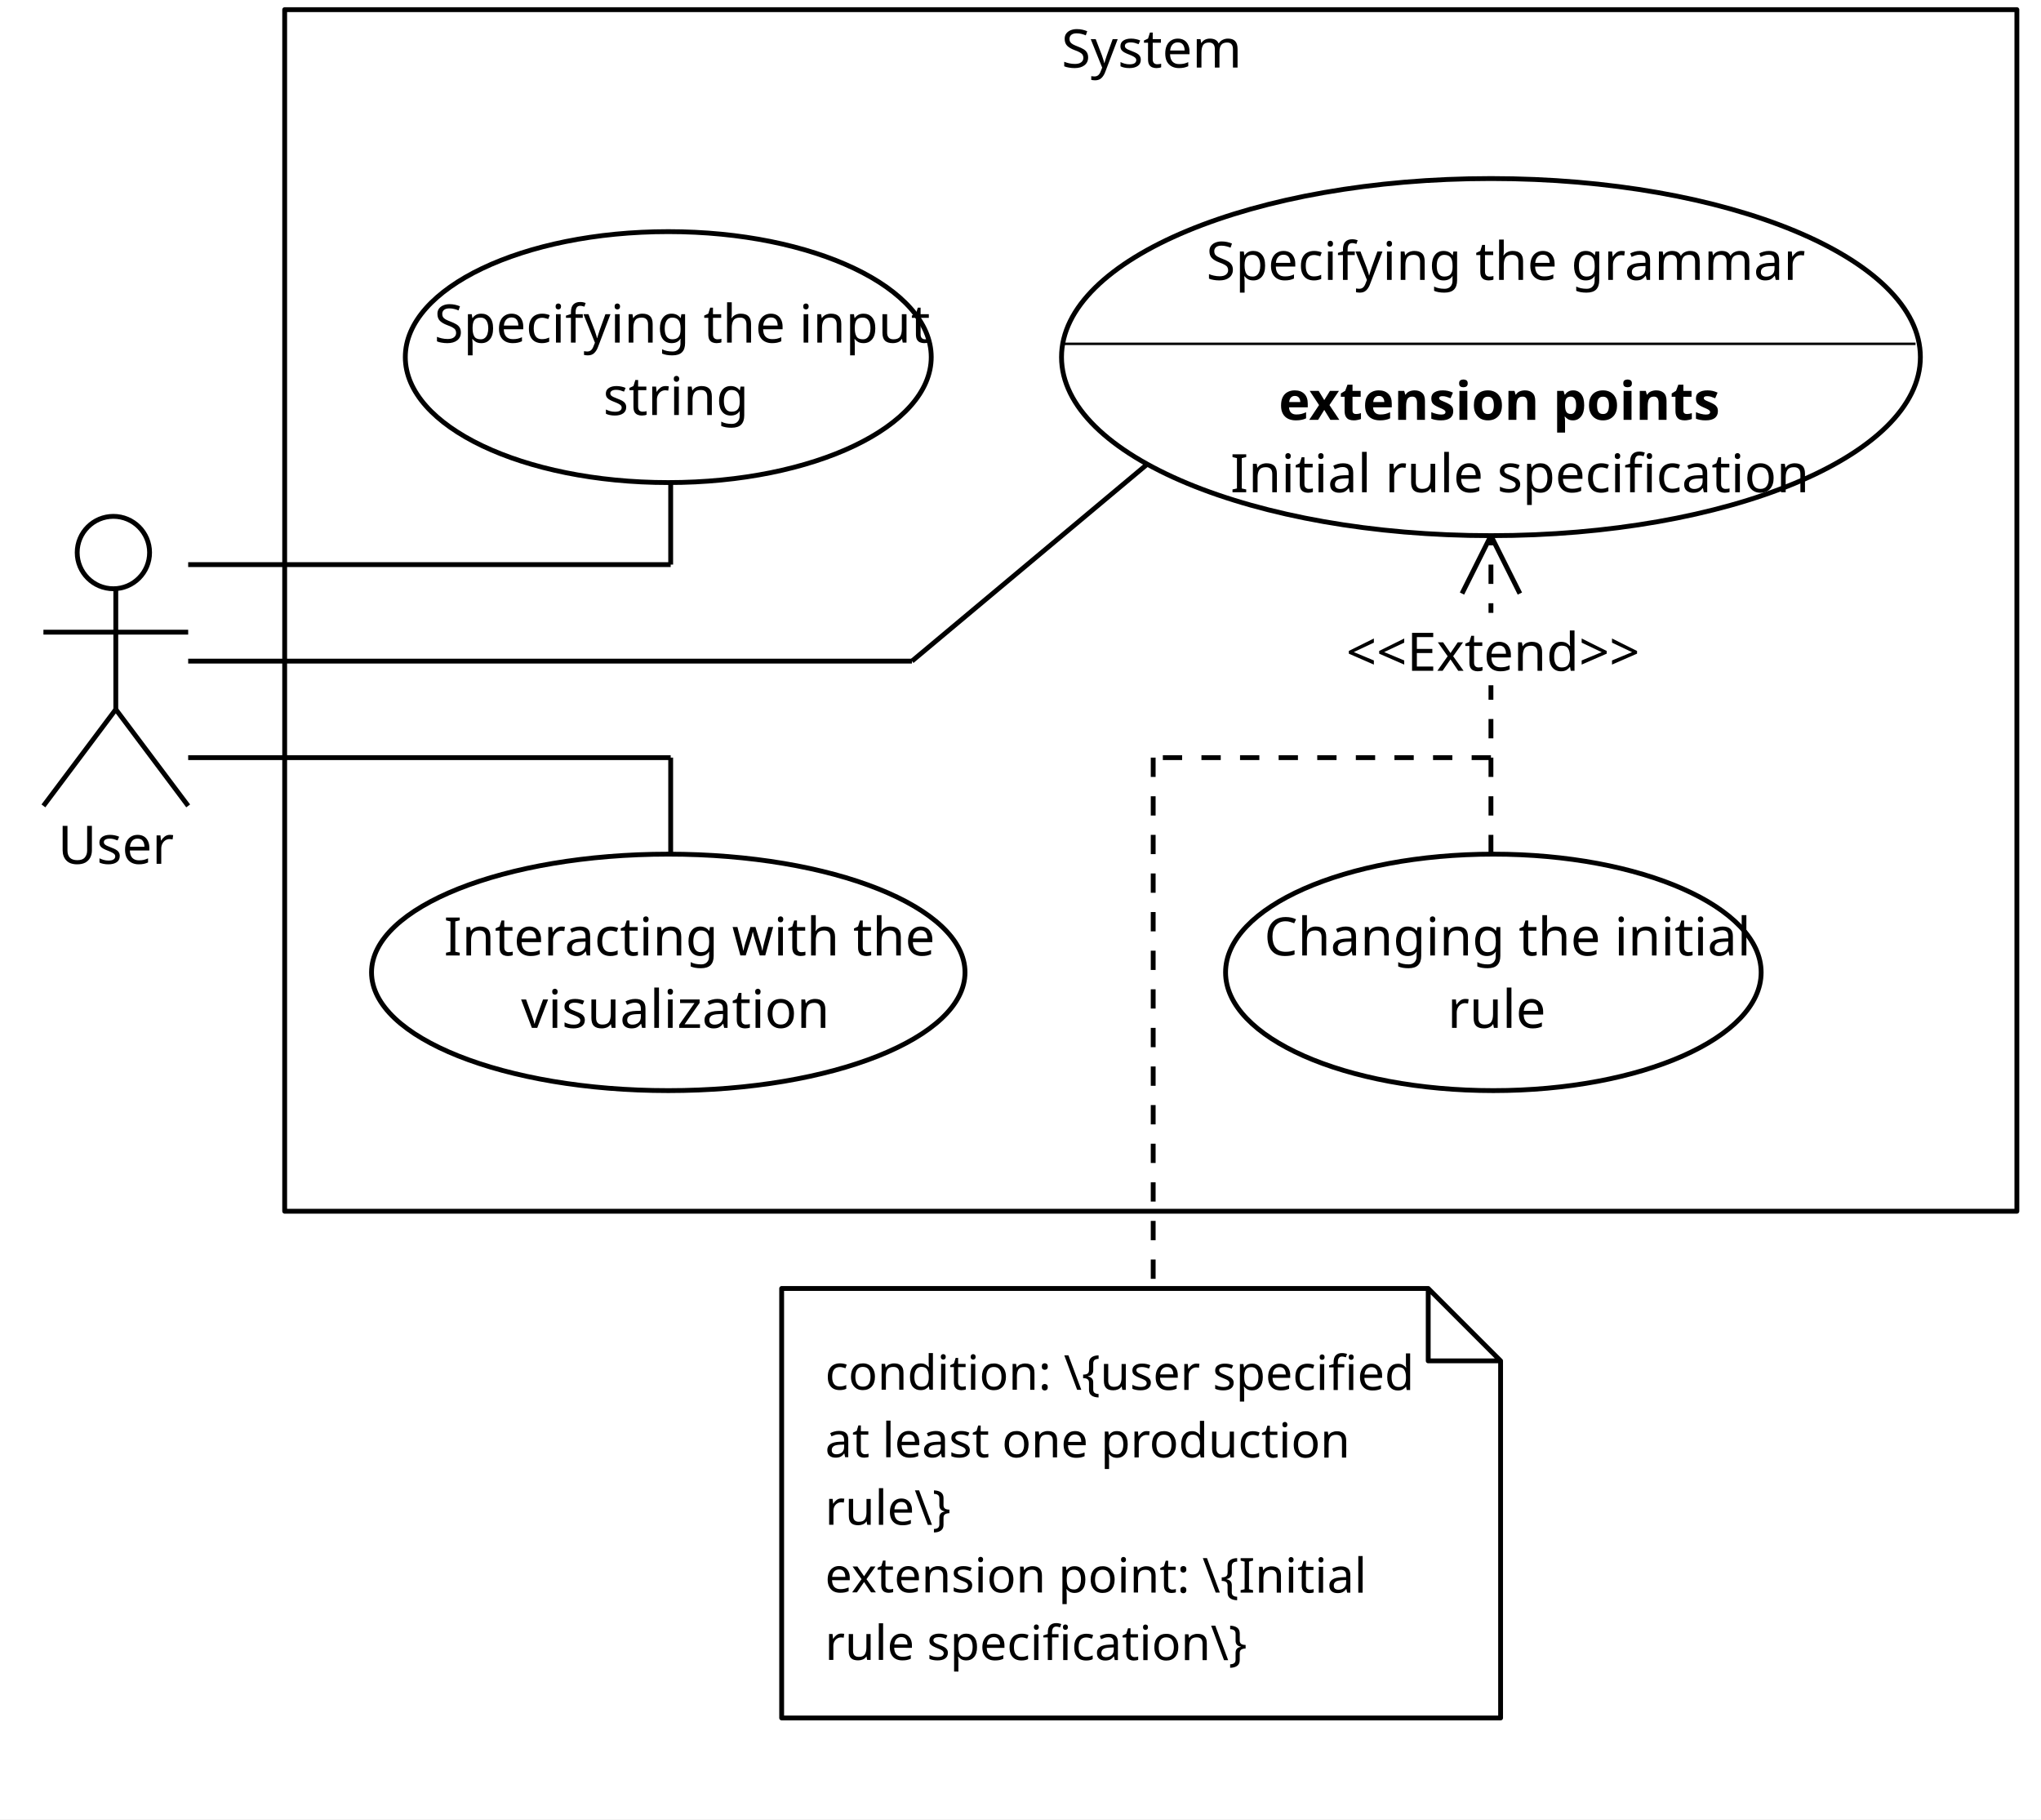
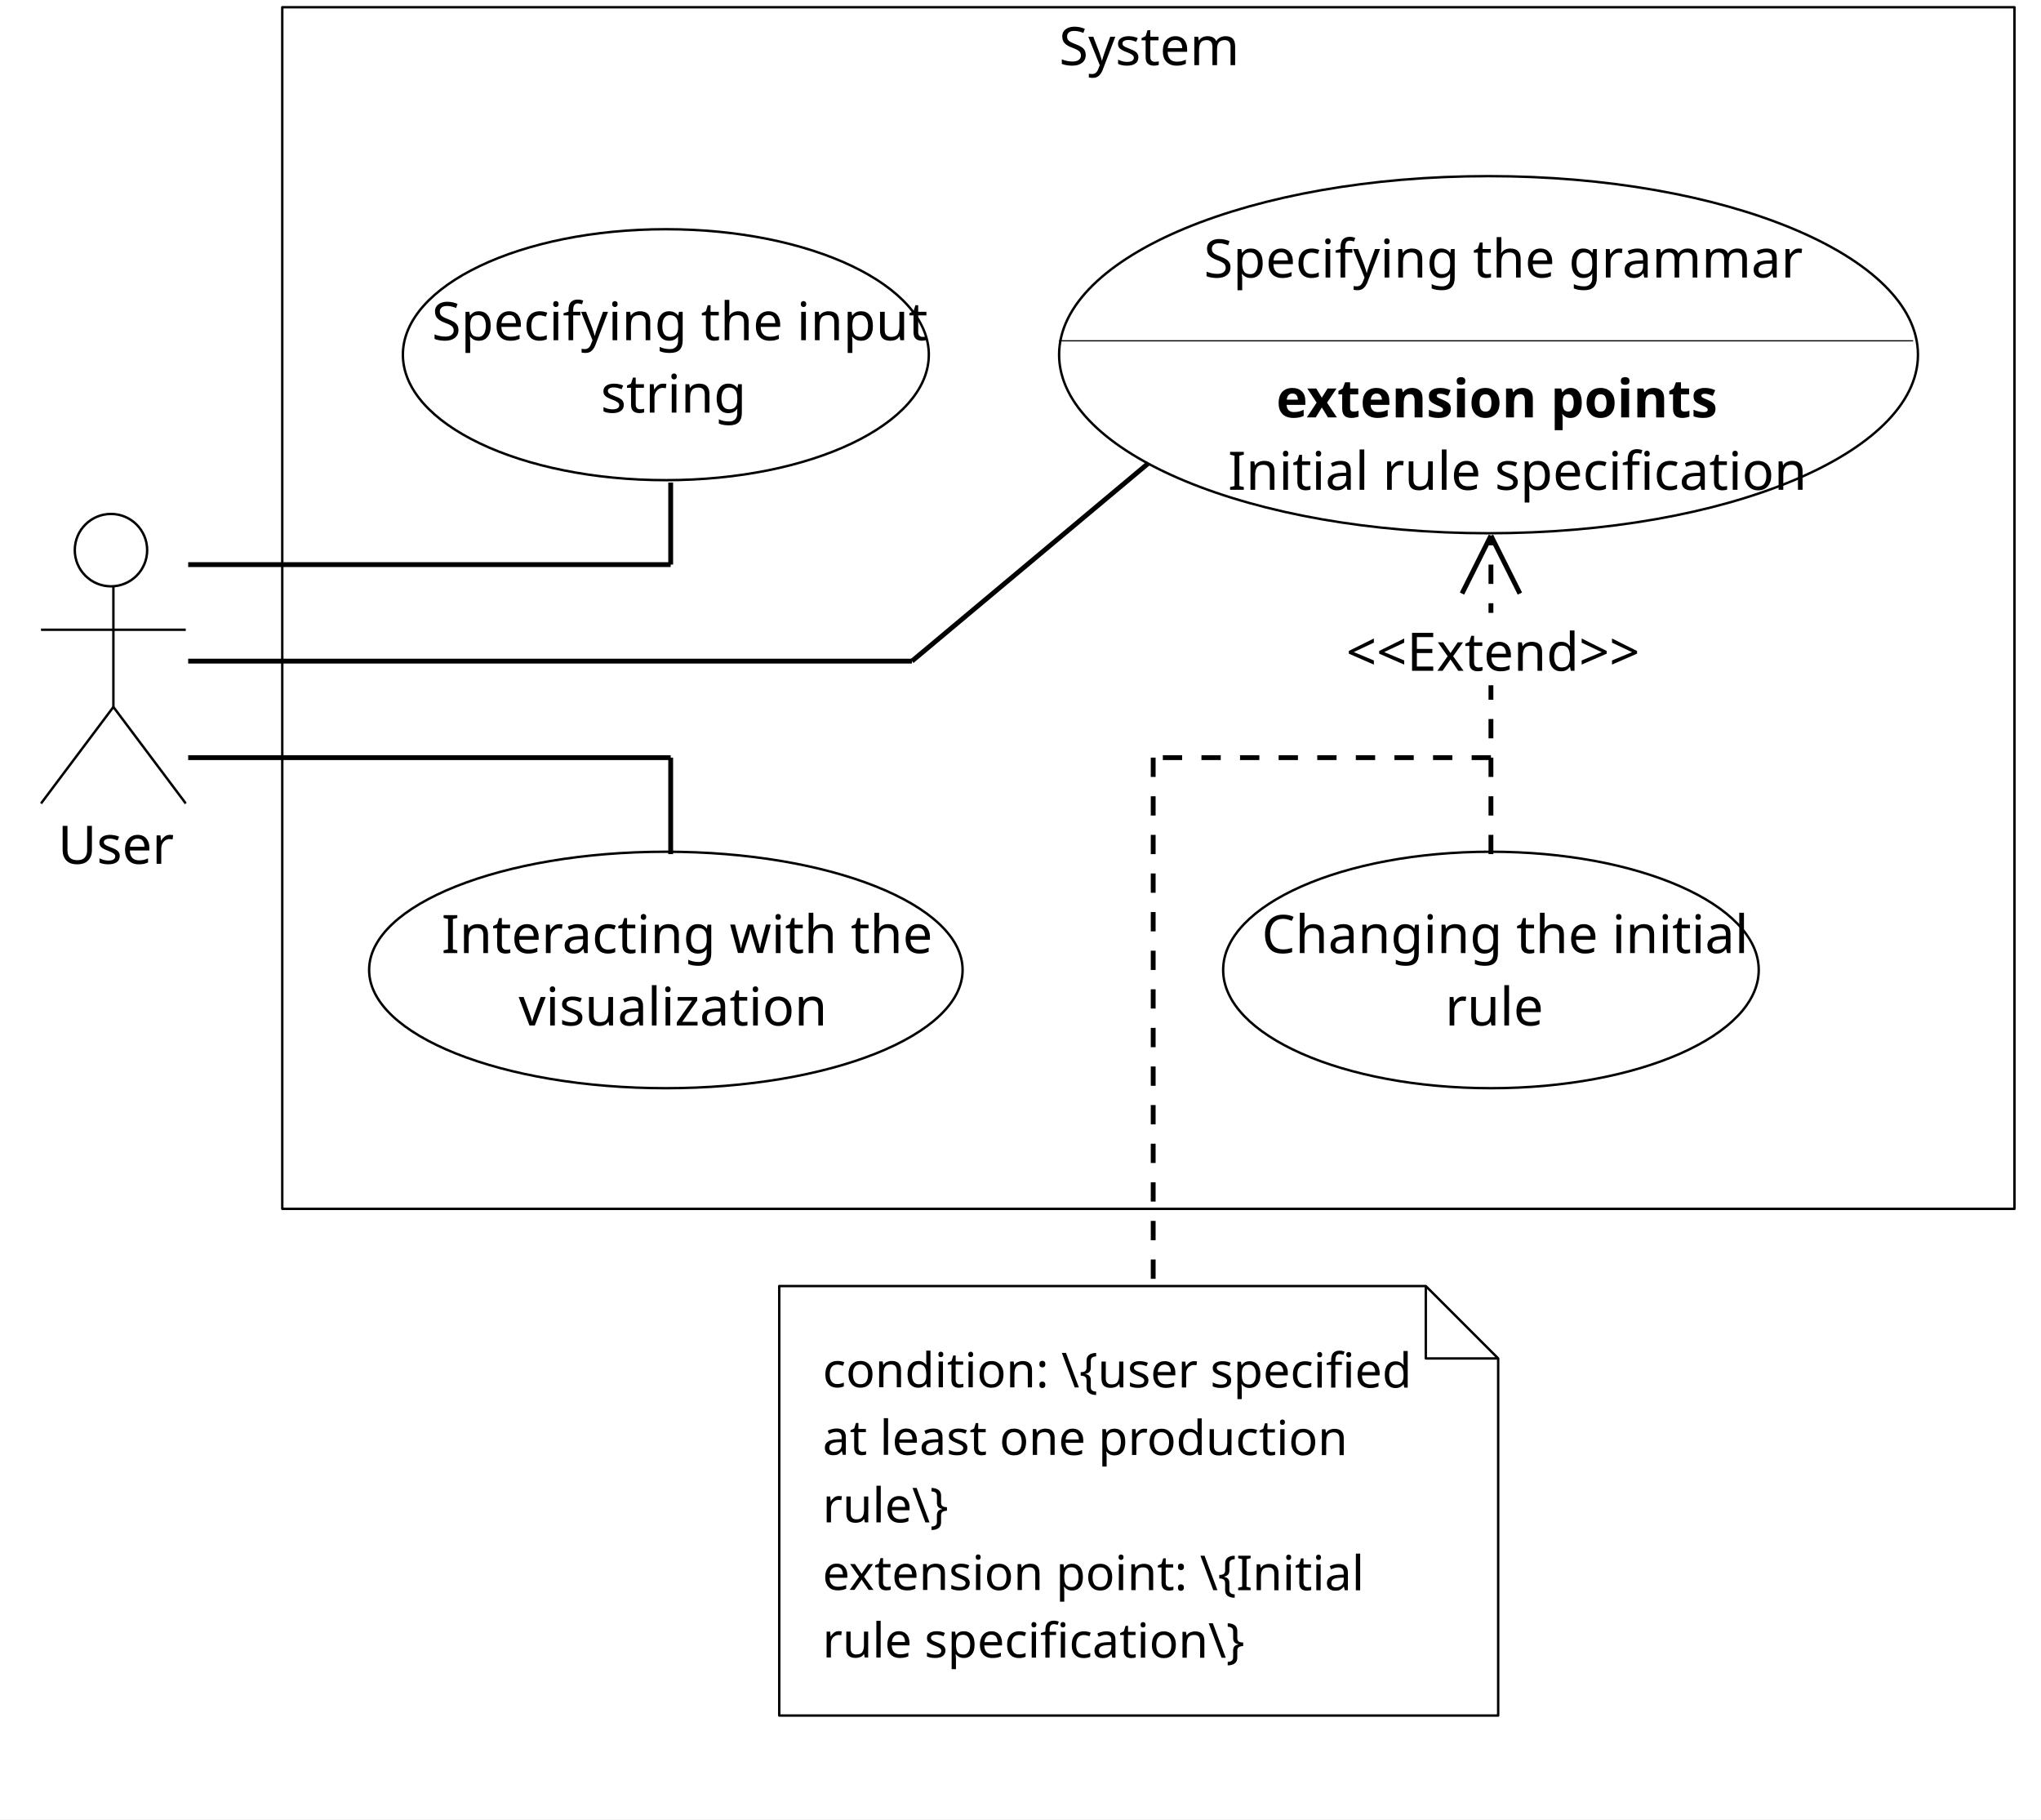
<svg xmlns="http://www.w3.org/2000/svg" fill-opacity="0" color-rendering="auto" color-interpolation="auto" text-rendering="auto" stroke="rgb(0,0,0)" stroke-linecap="square" width="423" stroke-miterlimit="10" shape-rendering="auto" stroke-opacity="0" fill="rgb(0,0,0)" stroke-dasharray="none" font-weight="normal" stroke-width="1" height="377" font-family="'Dialog'" font-style="normal" stroke-linejoin="miter" font-size="12px" stroke-dashoffset="0" image-rendering="auto">
  <defs id="genericDefs" />
  <g>
    <defs id="defs1">
      <clipPath clipPathUnits="userSpaceOnUse" id="clipPath1">
-         <path d="M-7 -7 L371 -7 L371 261 L-7 261 L-7 -7 Z" />
+         <path d="M-6.5 -6.5 L370.5 -6.5 L370.5 260.5 L-6.5 260.5 L-6.5 -6.5 Z" />
      </clipPath>
      <clipPath clipPathUnits="userSpaceOnUse" id="clipPath2">
        <path d="M0 0 L0 250 L360 250 L360 0 Z" />
      </clipPath>
      <clipPath clipPathUnits="userSpaceOnUse" id="clipPath3">
-         <path d="M-7 -7 L120 -7 L120 63 L-7 63 L-7 -7 Z" />
+         <path d="M-6.5 -6.5 L119.5 -6.5 L119.5 62.5 L-6.5 62.5 L-6.5 -6.5 Z" />
      </clipPath>
      <clipPath clipPathUnits="userSpaceOnUse" id="clipPath4">
        <path d="M0 0 L0 52 L109 52 L109 0 Z" />
      </clipPath>
      <clipPath clipPathUnits="userSpaceOnUse" id="clipPath5">
-         <path d="M-7 -7 L134 -7 L134 60 L-7 60 L-7 -7 Z" />
+         <path d="M-6.5 -6.5 L133.5 -6.5 L133.5 59.5 L-6.5 59.5 L-6.5 -6.5 Z" />
      </clipPath>
      <clipPath clipPathUnits="userSpaceOnUse" id="clipPath6">
        <path d="M0 0 L0 49 L123 49 L123 0 Z" />
      </clipPath>
      <clipPath clipPathUnits="userSpaceOnUse" id="clipPath7">
-         <path d="M-7 -7 L189 -7 L189 85 L-7 85 L-7 -7 Z" />
+         <path d="M-6.5 -6.5 L188.5 -6.5 L188.5 84.5 L-6.5 84.5 L-6.5 -6.5 Z" />
      </clipPath>
      <clipPath clipPathUnits="userSpaceOnUse" id="clipPath8">
        <path d="M0 0 L0 40 L178 40 L178 0 Z" />
      </clipPath>
      <clipPath clipPathUnits="userSpaceOnUse" id="clipPath9">
        <path d="M0 0 L0 15 L156 15 L156 0 Z" />
      </clipPath>
      <clipPath clipPathUnits="userSpaceOnUse" id="clipPath10">
        <path d="M0 0 L0 19 L156 19 L156 0 Z" />
      </clipPath>
      <clipPath clipPathUnits="userSpaceOnUse" id="clipPath11">
        <path d="M0 0 L0 34 L178 34 L178 0 Z" />
      </clipPath>
      <clipPath clipPathUnits="userSpaceOnUse" id="clipPath12">
-         <path d="M-7 -7 L122 -7 L122 60 L-7 60 L-7 -7 Z" />
+         <path d="M-6.5 -6.5 L121.5 -6.5 L121.5 59.5 L-6.5 59.5 L-6.5 -6.5 Z" />
      </clipPath>
      <clipPath clipPathUnits="userSpaceOnUse" id="clipPath13">
        <path d="M0 0 L0 49 L111 49 L111 0 Z" />
      </clipPath>
      <clipPath clipPathUnits="userSpaceOnUse" id="clipPath14">
-         <path d="M-7 -7 L41 -7 L41 71 L-7 71 L-7 -7 Z" />
+         <path d="M-6.5 -6.5 L40.5 -6.5 L40.5 70.5 L-6.5 70.5 L-6.5 -6.5 Z" />
      </clipPath>
      <clipPath clipPathUnits="userSpaceOnUse" id="clipPath15">
-         <path d="M-7 -7 L161 -7 L161 101 L-7 101 L-7 -7 Z" />
+         <path d="M-6.5 -6.5 L160.5 -6.5 L160.5 100.5 L-6.5 100.5 L-6.5 -6.5 Z" />
      </clipPath>
      <clipPath clipPathUnits="userSpaceOnUse" id="clipPath16">
        <path d="M0 0 L0 90 L135 90 L135 0 Z" />
      </clipPath>
      <clipPath clipPathUnits="userSpaceOnUse" id="clipPath17">
-         <path d="M-7 -7 L163 -7 L163 113 L-7 113 L-7 -7 Z" />
+         <path d="M-6.5 -6.5 L161.5 -6.5 L161.5 112.5 L-6.5 112.5 L-6.5 -6.5 Z" />
      </clipPath>
      <clipPath clipPathUnits="userSpaceOnUse" id="clipPath18">
-         <path d="M683.747 313.497 L805.175 313.497 L805.175 446.892 L683.747 446.892 L683.747 313.497 Z" />
+         <path d="M684.104 314.053 L804.104 314.053 L804.104 446.336 L684.104 446.336 L684.104 314.053 Z" />
      </clipPath>
      <clipPath clipPathUnits="userSpaceOnUse" id="clipPath19">
-         <path d="M527 147.007 L697 147.007 L697 267.007 L527 267.007 L527 147.007 Z" />
+         <path d="M250.5 317.5 L418.5 317.5 L418.5 436.5 L250.5 436.5 L250.5 317.5 Z" />
      </clipPath>
      <clipPath clipPathUnits="userSpaceOnUse" id="clipPath20">
-         <path d="M526.962 147.062 L696.962 146.949 L697.041 266.949 L527.041 267.062 L526.962 147.062 Z" />
+         <path d="M250.462 317.555 L418.462 317.443 L418.541 436.443 L250.541 436.555 L250.462 317.555 Z" />
      </clipPath>
      <clipPath clipPathUnits="userSpaceOnUse" id="clipPath21">
-         <path d="M-0 0 L0 90 L150 90 L150 -0 L-0 0 Z" />
+         <path d="M-0 -0 L0 90 L150 90 L150 0 L-0 -0 Z" />
      </clipPath>
      <clipPath clipPathUnits="userSpaceOnUse" id="clipPath22">
        <path d="M-44 -15 L88 -15 L88 30 L-44 30 L-44 -15 Z" />
      </clipPath>
      <clipPath clipPathUnits="userSpaceOnUse" id="clipPath23">
        <path d="M0 0 L104 0 L104 170 L0 170 L0 0 Z" />
      </clipPath>
      <clipPath clipPathUnits="userSpaceOnUse" id="clipPath24">
        <path d="M90 66 L90 81 L10 81 L10 66 ZM0 0 L0 170 L104 170 L104 0 Z" />
      </clipPath>
      <clipPath clipPathUnits="userSpaceOnUse" id="clipPath25">
        <path d="M0 0 L204 0 L204 121 L0 121 L0 0 Z" />
      </clipPath>
      <clipPath clipPathUnits="userSpaceOnUse" id="clipPath26">
        <path d="M0 0 L0 121 L13 121 L13 117 L57 117 L57 121 L204 121 L204 0 Z" />
      </clipPath>
      <clipPath clipPathUnits="userSpaceOnUse" id="clipPath27">
        <path d="M0 0 L303 0 L303 145 L0 145 L0 0 Z" />
      </clipPath>
      <clipPath clipPathUnits="userSpaceOnUse" id="clipPath28">
        <path d="M57 121 L57 136 L13 136 L13 121 ZM0 0 L0 145 L303 145 L303 96 L280 96 L280 81 L303 81 L303 0 Z" />
      </clipPath>
      <clipPath clipPathUnits="userSpaceOnUse" id="clipPath29">
        <path d="M0 0 L204 0 L204 124 L0 124 L0 0 Z" />
      </clipPath>
      <clipPath clipPathUnits="userSpaceOnUse" id="clipPath30">
        <path d="M57 60 L57 75 L13 75 L13 60 ZM0 0 L0 124 L204 124 L204 0 Z" />
      </clipPath>
      <clipPath clipPathUnits="userSpaceOnUse" id="clipPath31">
        <path d="M0 0 L174 0 L174 213 L0 213 L0 0 Z" />
      </clipPath>
      <clipPath clipPathUnits="userSpaceOnUse" id="clipPath32">
        <path d="M160 20 L160 35 L80 35 L80 20 ZM0 0 L0 213 L174 213 L174 0 Z" />
      </clipPath>
      <clipPath clipPathUnits="userSpaceOnUse" id="clipPath33">
        <path d="M-80 -15 L160 -15 L160 30 L-80 30 L-80 -15 Z" />
      </clipPath>
    </defs>
    <g fill="white" text-rendering="geometricPrecision" fill-opacity="1" stroke-opacity="1" stroke="white">
      <rect x="0" width="423" height="377" y="0" stroke="none" />
    </g>
-     <g font-size="11px" transform="translate(59,2)" fill-opacity="1" fill="white" text-rendering="geometricPrecision" image-rendering="optimizeQuality" font-family="sans-serif" stroke="white" stroke-opacity="1">
+     <g font-size="11px" transform="translate(58.5,1.5)" fill-opacity="1" fill="white" text-rendering="geometricPrecision" image-rendering="optimizeQuality" font-family="sans-serif" stroke="white" stroke-opacity="1">
      <rect x="0" width="359" height="249" y="0" clip-path="url(#clipPath1)" stroke="none" />
    </g>
-     <g stroke-linecap="butt" font-size="11px" transform="translate(59,2)" fill-opacity="1" fill="black" text-rendering="geometricPrecision" image-rendering="optimizeQuality" font-family="sans-serif" stroke-linejoin="round" stroke="black" stroke-opacity="1" stroke-miterlimit="0">
+     <g stroke-linecap="butt" font-size="11px" transform="translate(58.5,1.5)" fill-opacity="1" fill="black" text-rendering="geometricPrecision" image-rendering="optimizeQuality" font-family="sans-serif" stroke-linejoin="round" stroke="black" stroke-width="0.5" stroke-opacity="1">
      <rect fill="none" x="0" width="359" height="249" y="0" clip-path="url(#clipPath1)" />
    </g>
-     <g font-size="11px" transform="translate(59,2)" fill-opacity="1" fill="black" text-rendering="geometricPrecision" image-rendering="optimizeQuality" font-family="sans-serif" stroke="black" stroke-opacity="1">
+     <g font-size="11px" transform="translate(58.5,1.5)" fill-opacity="1" fill="black" text-rendering="geometricPrecision" image-rendering="optimizeQuality" font-family="sans-serif" stroke="black" stroke-opacity="1">
      <text x="161" xml:space="preserve" y="12" clip-path="url(#clipPath2)" stroke="none">System</text>
    </g>
-     <g font-size="11px" transform="translate(84,48)" fill-opacity="1" fill="white" text-rendering="geometricPrecision" image-rendering="optimizeQuality" font-family="sans-serif" stroke="white" stroke-opacity="1">
+     <g font-size="11px" transform="translate(83.5,47.5)" fill-opacity="1" fill="white" text-rendering="geometricPrecision" image-rendering="optimizeQuality" font-family="sans-serif" stroke="white" stroke-opacity="1">
      <ellipse rx="54.5" ry="26" clip-path="url(#clipPath3)" cx="54.5" cy="26" stroke="none" />
    </g>
-     <g stroke-linecap="butt" font-size="11px" transform="translate(84,48)" fill-opacity="1" fill="black" text-rendering="geometricPrecision" image-rendering="optimizeQuality" font-family="sans-serif" stroke-linejoin="round" stroke="black" stroke-opacity="1" stroke-miterlimit="0">
+     <g stroke-linecap="butt" font-size="11px" transform="translate(83.5,47.5)" fill-opacity="1" fill="black" text-rendering="geometricPrecision" image-rendering="optimizeQuality" font-family="sans-serif" stroke-linejoin="round" stroke="black" stroke-width="0.5" stroke-opacity="1">
      <ellipse rx="54.5" fill="none" ry="26" clip-path="url(#clipPath3)" cx="54.5" cy="26" />
    </g>
-     <g font-size="11px" transform="translate(84,48)" fill-opacity="1" fill="black" text-rendering="geometricPrecision" image-rendering="optimizeQuality" font-family="sans-serif" stroke="black" stroke-opacity="1">
+     <g font-size="11px" transform="translate(83.5,47.5)" fill-opacity="1" fill="black" text-rendering="geometricPrecision" image-rendering="optimizeQuality" font-family="sans-serif" stroke="black" stroke-opacity="1">
      <text x="6" xml:space="preserve" y="23" clip-path="url(#clipPath4)" stroke="none">Specifying the input</text>
      <text x="41" xml:space="preserve" y="38" clip-path="url(#clipPath4)" stroke="none">string</text>
    </g>
-     <g font-size="11px" transform="translate(77,177)" fill-opacity="1" fill="white" text-rendering="geometricPrecision" image-rendering="optimizeQuality" font-family="sans-serif" stroke="white" stroke-opacity="1">
+     <g font-size="11px" transform="translate(76.5,176.5)" fill-opacity="1" fill="white" text-rendering="geometricPrecision" image-rendering="optimizeQuality" font-family="sans-serif" stroke="white" stroke-opacity="1">
      <ellipse rx="61.5" ry="24.5" clip-path="url(#clipPath5)" cx="61.5" cy="24.5" stroke="none" />
    </g>
-     <g stroke-linecap="butt" font-size="11px" transform="translate(77,177)" fill-opacity="1" fill="black" text-rendering="geometricPrecision" image-rendering="optimizeQuality" font-family="sans-serif" stroke-linejoin="round" stroke="black" stroke-opacity="1" stroke-miterlimit="0">
+     <g stroke-linecap="butt" font-size="11px" transform="translate(76.5,176.5)" fill-opacity="1" fill="black" text-rendering="geometricPrecision" image-rendering="optimizeQuality" font-family="sans-serif" stroke-linejoin="round" stroke="black" stroke-width="0.5" stroke-opacity="1">
      <ellipse rx="61.5" fill="none" ry="24.5" clip-path="url(#clipPath5)" cx="61.5" cy="24.5" />
    </g>
-     <g font-size="11px" transform="translate(77,177)" fill-opacity="1" fill="black" text-rendering="geometricPrecision" image-rendering="optimizeQuality" font-family="sans-serif" stroke="black" stroke-opacity="1">
+     <g font-size="11px" transform="translate(76.5,176.5)" fill-opacity="1" fill="black" text-rendering="geometricPrecision" image-rendering="optimizeQuality" font-family="sans-serif" stroke="black" stroke-opacity="1">
      <text x="15" xml:space="preserve" y="21" clip-path="url(#clipPath6)" stroke="none">Interacting with the</text>
      <text x="31" xml:space="preserve" y="36" clip-path="url(#clipPath6)" stroke="none">visualization</text>
    </g>
-     <g font-size="11px" transform="translate(220,37)" fill-opacity="1" fill="white" text-rendering="geometricPrecision" image-rendering="optimizeQuality" font-family="sans-serif" stroke="white" stroke-opacity="1">
+     <g font-size="11px" transform="translate(219.5,36.5)" fill-opacity="1" fill="white" text-rendering="geometricPrecision" image-rendering="optimizeQuality" font-family="sans-serif" stroke="white" stroke-opacity="1">
      <ellipse rx="89" ry="37" clip-path="url(#clipPath7)" cx="89" cy="37" stroke="none" />
    </g>
-     <g stroke-linecap="butt" font-size="11px" transform="translate(220,37)" fill-opacity="1" fill="black" text-rendering="geometricPrecision" image-rendering="optimizeQuality" font-family="sans-serif" stroke-linejoin="round" stroke="black" stroke-opacity="1" stroke-miterlimit="0">
+     <g stroke-linecap="butt" font-size="11px" transform="translate(219.5,36.5)" fill-opacity="1" fill="black" text-rendering="geometricPrecision" image-rendering="optimizeQuality" font-family="sans-serif" stroke-linejoin="round" stroke="black" stroke-width="0.5" stroke-opacity="1">
      <ellipse rx="89" fill="none" ry="37" clip-path="url(#clipPath7)" cx="89" cy="37" />
    </g>
-     <g stroke-linecap="butt" font-size="11px" transform="translate(220,71)" fill-opacity="1" fill="black" text-rendering="geometricPrecision" image-rendering="optimizeQuality" font-family="sans-serif" stroke-linejoin="round" stroke="black" stroke-opacity="1" stroke-miterlimit="0">
+     <g stroke-linecap="butt" font-size="11px" transform="translate(219.5,70.5)" fill-opacity="1" fill="black" text-rendering="geometricPrecision" image-rendering="optimizeQuality" font-family="sans-serif" stroke-linejoin="round" stroke="black" stroke-width="0.5" stroke-opacity="1">
      <line y2="0" fill="none" x1="0" clip-path="url(#clipPath8)" x2="177" y1="0" />
    </g>
-     <g font-size="11px" transform="translate(231,90)" fill-opacity="1" fill="black" text-rendering="geometricPrecision" image-rendering="optimizeQuality" font-family="sans-serif" stroke="black" stroke-opacity="1">
+     <g font-size="11px" transform="translate(230.5,89.5)" fill-opacity="1" fill="black" text-rendering="geometricPrecision" image-rendering="optimizeQuality" font-family="sans-serif" stroke="black" stroke-opacity="1">
      <text x="24" xml:space="preserve" y="12" clip-path="url(#clipPath9)" stroke="none">Initial rule specification</text>
    </g>
-     <g font-size="11px" transform="translate(231,71)" fill-opacity="1" fill="black" text-rendering="geometricPrecision" image-rendering="optimizeQuality" font-family="sans-serif" stroke="black" font-weight="bold" stroke-opacity="1">
+     <g font-size="11px" transform="translate(230.5,70.5)" fill-opacity="1" fill="black" text-rendering="geometricPrecision" image-rendering="optimizeQuality" font-family="sans-serif" stroke="black" font-weight="bold" stroke-opacity="1">
      <text x="34" xml:space="preserve" y="16" clip-path="url(#clipPath10)" stroke="none">extension points</text>
    </g>
-     <g font-size="11px" transform="translate(220,37)" fill-opacity="1" fill="black" text-rendering="geometricPrecision" image-rendering="optimizeQuality" font-family="sans-serif" stroke="black" stroke-opacity="1">
+     <g font-size="11px" transform="translate(219.5,36.5)" fill-opacity="1" fill="black" text-rendering="geometricPrecision" image-rendering="optimizeQuality" font-family="sans-serif" stroke="black" stroke-opacity="1">
      <text x="30" xml:space="preserve" y="21" clip-path="url(#clipPath11)" stroke="none">Specifying the grammar</text>
    </g>
-     <g font-size="11px" transform="translate(254,177)" fill-opacity="1" fill="white" text-rendering="geometricPrecision" image-rendering="optimizeQuality" font-family="sans-serif" stroke="white" stroke-opacity="1">
+     <g font-size="11px" transform="translate(253.5,176.5)" fill-opacity="1" fill="white" text-rendering="geometricPrecision" image-rendering="optimizeQuality" font-family="sans-serif" stroke="white" stroke-opacity="1">
      <ellipse rx="55.5" ry="24.5" clip-path="url(#clipPath12)" cx="55.5" cy="24.5" stroke="none" />
    </g>
-     <g stroke-linecap="butt" font-size="11px" transform="translate(254,177)" fill-opacity="1" fill="black" text-rendering="geometricPrecision" image-rendering="optimizeQuality" font-family="sans-serif" stroke-linejoin="round" stroke="black" stroke-opacity="1" stroke-miterlimit="0">
+     <g stroke-linecap="butt" font-size="11px" transform="translate(253.5,176.5)" fill-opacity="1" fill="black" text-rendering="geometricPrecision" image-rendering="optimizeQuality" font-family="sans-serif" stroke-linejoin="round" stroke="black" stroke-width="0.5" stroke-opacity="1">
      <ellipse rx="55.5" fill="none" ry="24.5" clip-path="url(#clipPath12)" cx="55.5" cy="24.5" />
    </g>
-     <g font-size="11px" transform="translate(254,177)" fill-opacity="1" fill="black" text-rendering="geometricPrecision" image-rendering="optimizeQuality" font-family="sans-serif" stroke="black" stroke-opacity="1">
+     <g font-size="11px" transform="translate(253.5,176.5)" fill-opacity="1" fill="black" text-rendering="geometricPrecision" image-rendering="optimizeQuality" font-family="sans-serif" stroke="black" stroke-opacity="1">
      <text x="8" xml:space="preserve" y="21" clip-path="url(#clipPath13)" stroke="none">Changing the initial</text>
      <text x="46" xml:space="preserve" y="36" clip-path="url(#clipPath13)" stroke="none">rule</text>
    </g>
-     <g font-size="11px" transform="translate(9,107)" fill-opacity="1" fill="white" text-rendering="geometricPrecision" image-rendering="optimizeQuality" font-family="sans-serif" stroke="white" stroke-opacity="1">
+     <g font-size="11px" transform="translate(8.5,106.5)" fill-opacity="1" fill="white" text-rendering="geometricPrecision" image-rendering="optimizeQuality" font-family="sans-serif" stroke="white" stroke-opacity="1">
      <circle r="7.5" clip-path="url(#clipPath14)" cx="14.5" cy="7.5" stroke="none" />
    </g>
-     <g stroke-linecap="butt" font-size="11px" transform="translate(9,107)" fill-opacity="1" fill="black" text-rendering="geometricPrecision" image-rendering="optimizeQuality" font-family="sans-serif" stroke-linejoin="round" stroke="black" stroke-opacity="1" stroke-miterlimit="0">
+     <g stroke-linecap="butt" font-size="11px" transform="translate(8.5,106.5)" fill-opacity="1" fill="black" text-rendering="geometricPrecision" image-rendering="optimizeQuality" font-family="sans-serif" stroke-linejoin="round" stroke="black" stroke-width="0.5" stroke-opacity="1">
      <circle fill="none" r="7.5" clip-path="url(#clipPath14)" cx="14.5" cy="7.5" />
      <line y2="40" fill="none" x1="15" clip-path="url(#clipPath14)" x2="15" y1="15" />
      <line y2="24" fill="none" x1="0" clip-path="url(#clipPath14)" x2="30" y1="24" />
      <line y2="60" fill="none" x1="15" clip-path="url(#clipPath14)" x2="0" y1="40" />
      <line y2="60" fill="none" x1="15" clip-path="url(#clipPath14)" x2="30" y1="40" />
    </g>
-     <g transform="translate(162,267)" fill-opacity="1" fill="white" text-rendering="geometricPrecision" image-rendering="optimizeQuality" font-family="sans-serif" stroke="white" stroke-opacity="1">
+     <g transform="translate(161.5,266.5)" fill-opacity="1" fill="white" text-rendering="geometricPrecision" image-rendering="optimizeQuality" font-family="sans-serif" stroke="white" stroke-opacity="1">
      <polygon points=" 0 0 134 0 149 15 134 15 134 0 149 15 149 89 0 89" stroke="none" clip-path="url(#clipPath15)" />
    </g>
-     <g stroke-linecap="butt" transform="translate(162,267)" fill-opacity="1" fill="black" text-rendering="geometricPrecision" image-rendering="optimizeQuality" font-family="sans-serif" stroke-linejoin="round" stroke="black" stroke-opacity="1" stroke-miterlimit="0">
+     <g stroke-linecap="butt" transform="translate(161.5,266.5)" fill-opacity="1" fill="black" text-rendering="geometricPrecision" image-rendering="optimizeQuality" font-family="sans-serif" stroke-linejoin="round" stroke="black" stroke-width="0.5" stroke-opacity="1">
      <polygon fill="none" points=" 0 0 134 0 149 15 134 15 134 0 149 15 149 89 0 89" clip-path="url(#clipPath15)" />
    </g>
-     <g font-size="10px" transform="translate(-368,116.9934) matrix(1.4,0,0,0.8996,-430.2454,-135.0117)" fill="rgb(122,207,245)" text-rendering="geometricPrecision" image-rendering="optimizeQuality" font-family="sans-serif" stroke="rgb(122,207,245)">
-       <path d="M693.032 427.985 L693.032 327.949 L793.032 328.052 L793.032 428.088 L693.032 427.985 Z" fill-rule="evenodd" clip-path="url(#clipPath18)" stroke="none" />
-     </g>
-     <g text-rendering="geometricPrecision" font-size="10px" font-family="sans-serif" transform="matrix(1,0,0,1,-368,116.9934)" stroke-linecap="butt" image-rendering="optimizeQuality">
-       <path fill="none" d="M540 249.998 L540 160.007 L680 160.099 L680 250.091 L540 249.998 Z" fill-rule="evenodd" clip-path="url(#clipPath19)" />
-     </g>
-     <g font-size="10px" transform="matrix(1,0.0007,-0.0007,1,-367.8641,116.5894) translate(539,160)" fill-opacity="1" fill="black" text-rendering="optimizeLegibility" image-rendering="optimizeQuality" stroke="black" stroke-opacity="1">
+     <g font-size="10px" transform="translate(-91.5,-53.5) matrix(1.4,0,0,0.8996,-707.2454,34.9817)" fill="rgb(122,207,245)" text-rendering="geometricPrecision" image-rendering="optimizeQuality" font-family="sans-serif" stroke="rgb(122,207,245)">
+       <path d="M693.032 427.985 L693.032 327.949 L793.032 328.051 L793.032 428.088 L693.032 427.985 Z" fill-rule="evenodd" clip-path="url(#clipPath18)" stroke="none" />
+     </g>
+     <g font-size="10px" stroke-linecap="butt" transform="matrix(1,0,0,1,-91.5,-53.5)" text-rendering="geometricPrecision" image-rendering="optimizeQuality" font-family="sans-serif" stroke-width="0.5">
+       <path fill="none" d="M263 419.992 L263 330 L403 330.093 L403 420.084 L263 419.992 Z" fill-rule="evenodd" clip-path="url(#clipPath19)" />
+     </g>
+     <g font-size="10px" transform="matrix(1,0.0007,-0.0007,1,-91.2515,-53.7205) translate(262,330)" fill-opacity="1" fill="black" text-rendering="optimizeLegibility" image-rendering="optimizeQuality" stroke="black" stroke-opacity="1">
      <text x="0" xml:space="preserve" y="11" clip-path="url(#clipPath21)" stroke="none">condition: \{user specified</text>
      <text x="0" xml:space="preserve" y="25" clip-path="url(#clipPath21)" stroke="none">at least one production</text>
      <text x="0" xml:space="preserve" y="39" clip-path="url(#clipPath21)" stroke="none">rule\} </text>
      <text x="0" xml:space="preserve" y="53" clip-path="url(#clipPath21)" stroke="none">extension point: \{Initial</text>
      <text x="0" xml:space="preserve" y="67" clip-path="url(#clipPath21)" stroke="none">rule specification\}</text>
    </g>
    <g font-size="11px" transform="translate(2,167)" fill-opacity="1" fill="black" text-rendering="geometricPrecision" image-rendering="optimizeQuality" font-family="sans-serif" stroke="black" stroke-opacity="1">
      <text x="10" xml:space="preserve" y="12" clip-path="url(#clipPath22)" stroke="none">User</text>
    </g>
    <g stroke-linecap="butt" font-size="11px" transform="translate(259,61)" fill-opacity="1" fill="black" text-rendering="geometricPrecision" image-rendering="optimizeQuality" font-family="sans-serif" stroke-linejoin="round" stroke-dasharray="4" stroke="black" stroke-opacity="1">
      <line y2="50" fill="none" x1="50" clip-path="url(#clipPath24)" x2="50" y1="116" />
      <line clip-path="url(#clipPath24)" fill="none" x1="50" x2="44" y1="50" y2="62" stroke-dasharray="none" />
      <line clip-path="url(#clipPath24)" fill="none" x1="50" x2="56" y1="50" y2="62" stroke-dasharray="none" />
    </g>
    <g stroke-linecap="butt" font-size="11px" transform="translate(-11,50)" fill-opacity="1" fill="black" text-rendering="geometricPrecision" image-rendering="optimizeQuality" font-family="sans-serif" stroke-linejoin="round" stroke="black" stroke-opacity="1">
      <line y2="67" fill="none" x1="50" clip-path="url(#clipPath26)" x2="150" y1="67" />
      <line y2="50" fill="none" x1="150" clip-path="url(#clipPath26)" x2="150" y1="67" />
    </g>
    <g stroke-linecap="butt" font-size="11px" transform="translate(-11,46)" fill-opacity="1" fill="black" text-rendering="geometricPrecision" image-rendering="optimizeQuality" font-family="sans-serif" stroke-linejoin="round" stroke="black" stroke-opacity="1">
      <line y2="91" fill="none" x1="50" clip-path="url(#clipPath28)" x2="200" y1="91" />
      <line y2="50" fill="none" x1="200" clip-path="url(#clipPath28)" x2="249" y1="91" />
    </g>
    <g stroke-linecap="butt" font-size="11px" transform="translate(-11,107)" fill-opacity="1" fill="black" text-rendering="geometricPrecision" image-rendering="optimizeQuality" font-family="sans-serif" stroke-linejoin="round" stroke="black" stroke-opacity="1">
      <line y2="50" fill="none" x1="50" clip-path="url(#clipPath30)" x2="150" y1="50" />
      <line y2="70" fill="none" x1="150" clip-path="url(#clipPath30)" x2="150" y1="50" />
    </g>
    <g stroke-linecap="butt" font-size="11px" transform="translate(189,107)" fill-opacity="1" fill="black" text-rendering="geometricPrecision" image-rendering="optimizeQuality" font-family="sans-serif" stroke-linejoin="round" stroke-dasharray="4" stroke="black" stroke-opacity="1">
      <line y2="50" fill="none" x1="120" clip-path="url(#clipPath32)" x2="50" y1="50" />
      <line y2="159" fill="none" x1="50" clip-path="url(#clipPath32)" x2="50" y1="50" />
    </g>
    <g font-size="11px" transform="translate(269,127)" fill-opacity="1" fill="black" text-rendering="geometricPrecision" image-rendering="optimizeQuality" font-family="sans-serif" stroke="black" stroke-opacity="1">
      <text x="10" xml:space="preserve" y="12" clip-path="url(#clipPath33)" stroke="none">&lt;&lt;Extend&gt;&gt;</text>
    </g>
    <g font-size="8px" fill-opacity="1" fill="rgb(120,120,120)" text-rendering="geometricPrecision" image-rendering="optimizeQuality" stroke="rgb(120,120,120)" stroke-opacity="1" />
  </g>
</svg>
